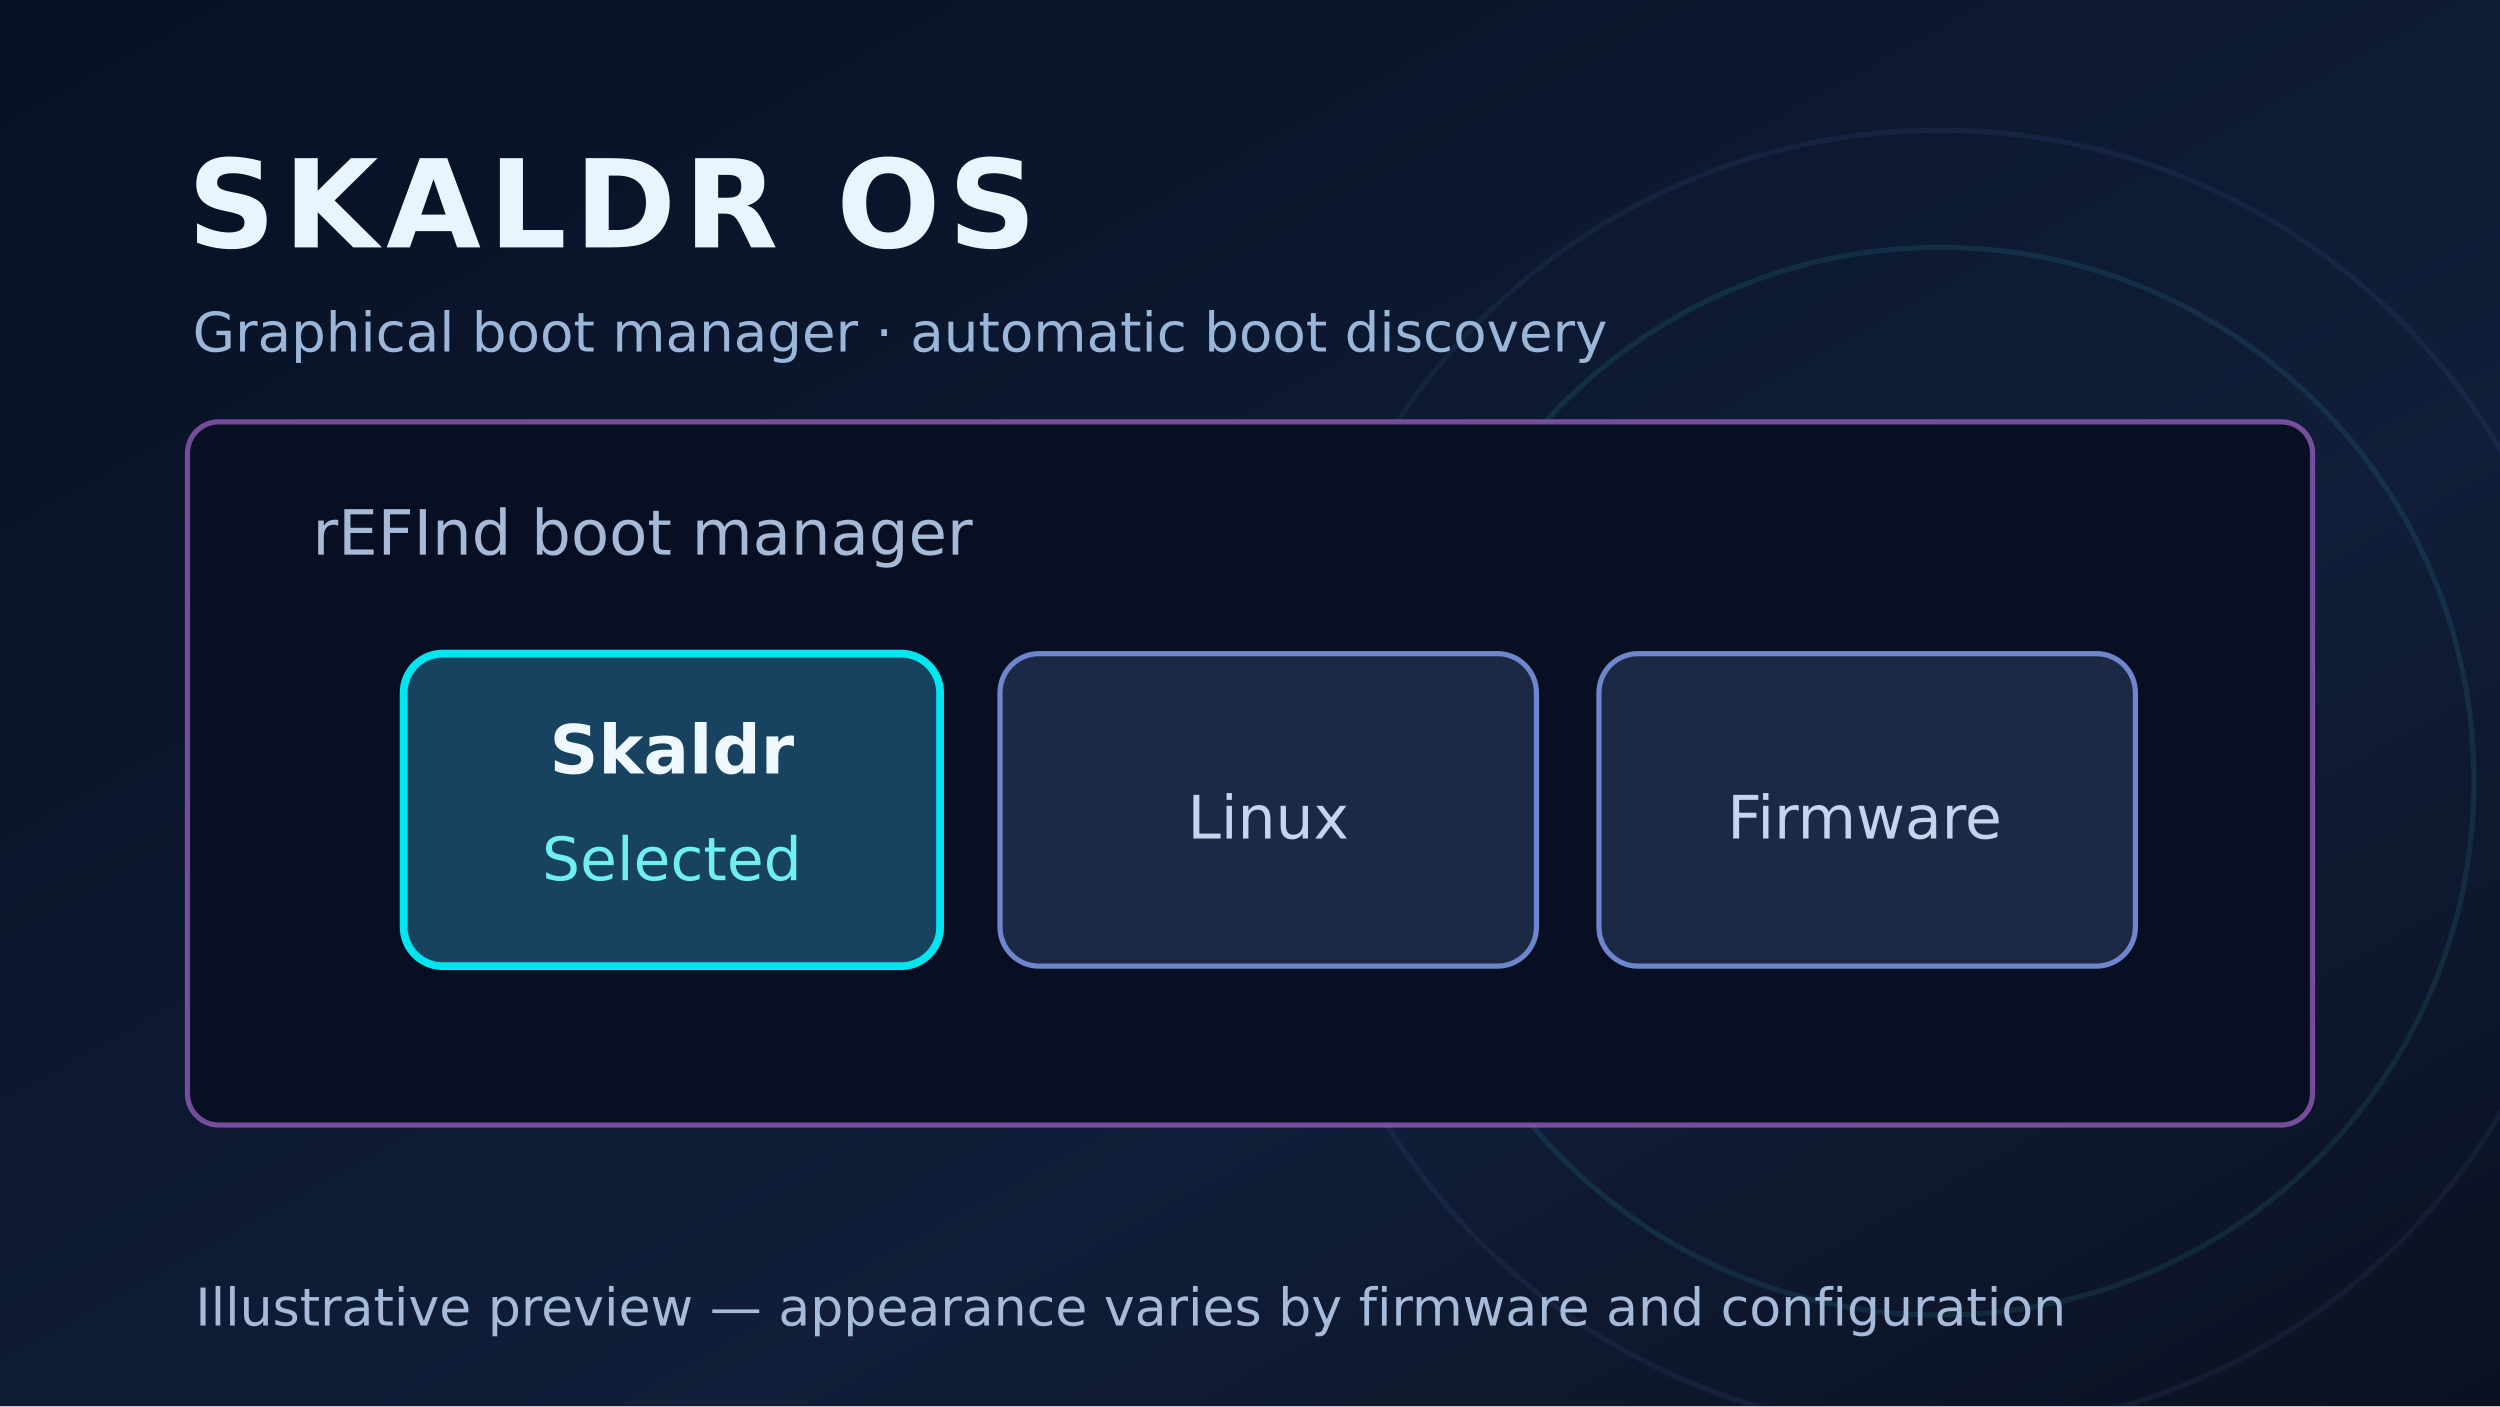
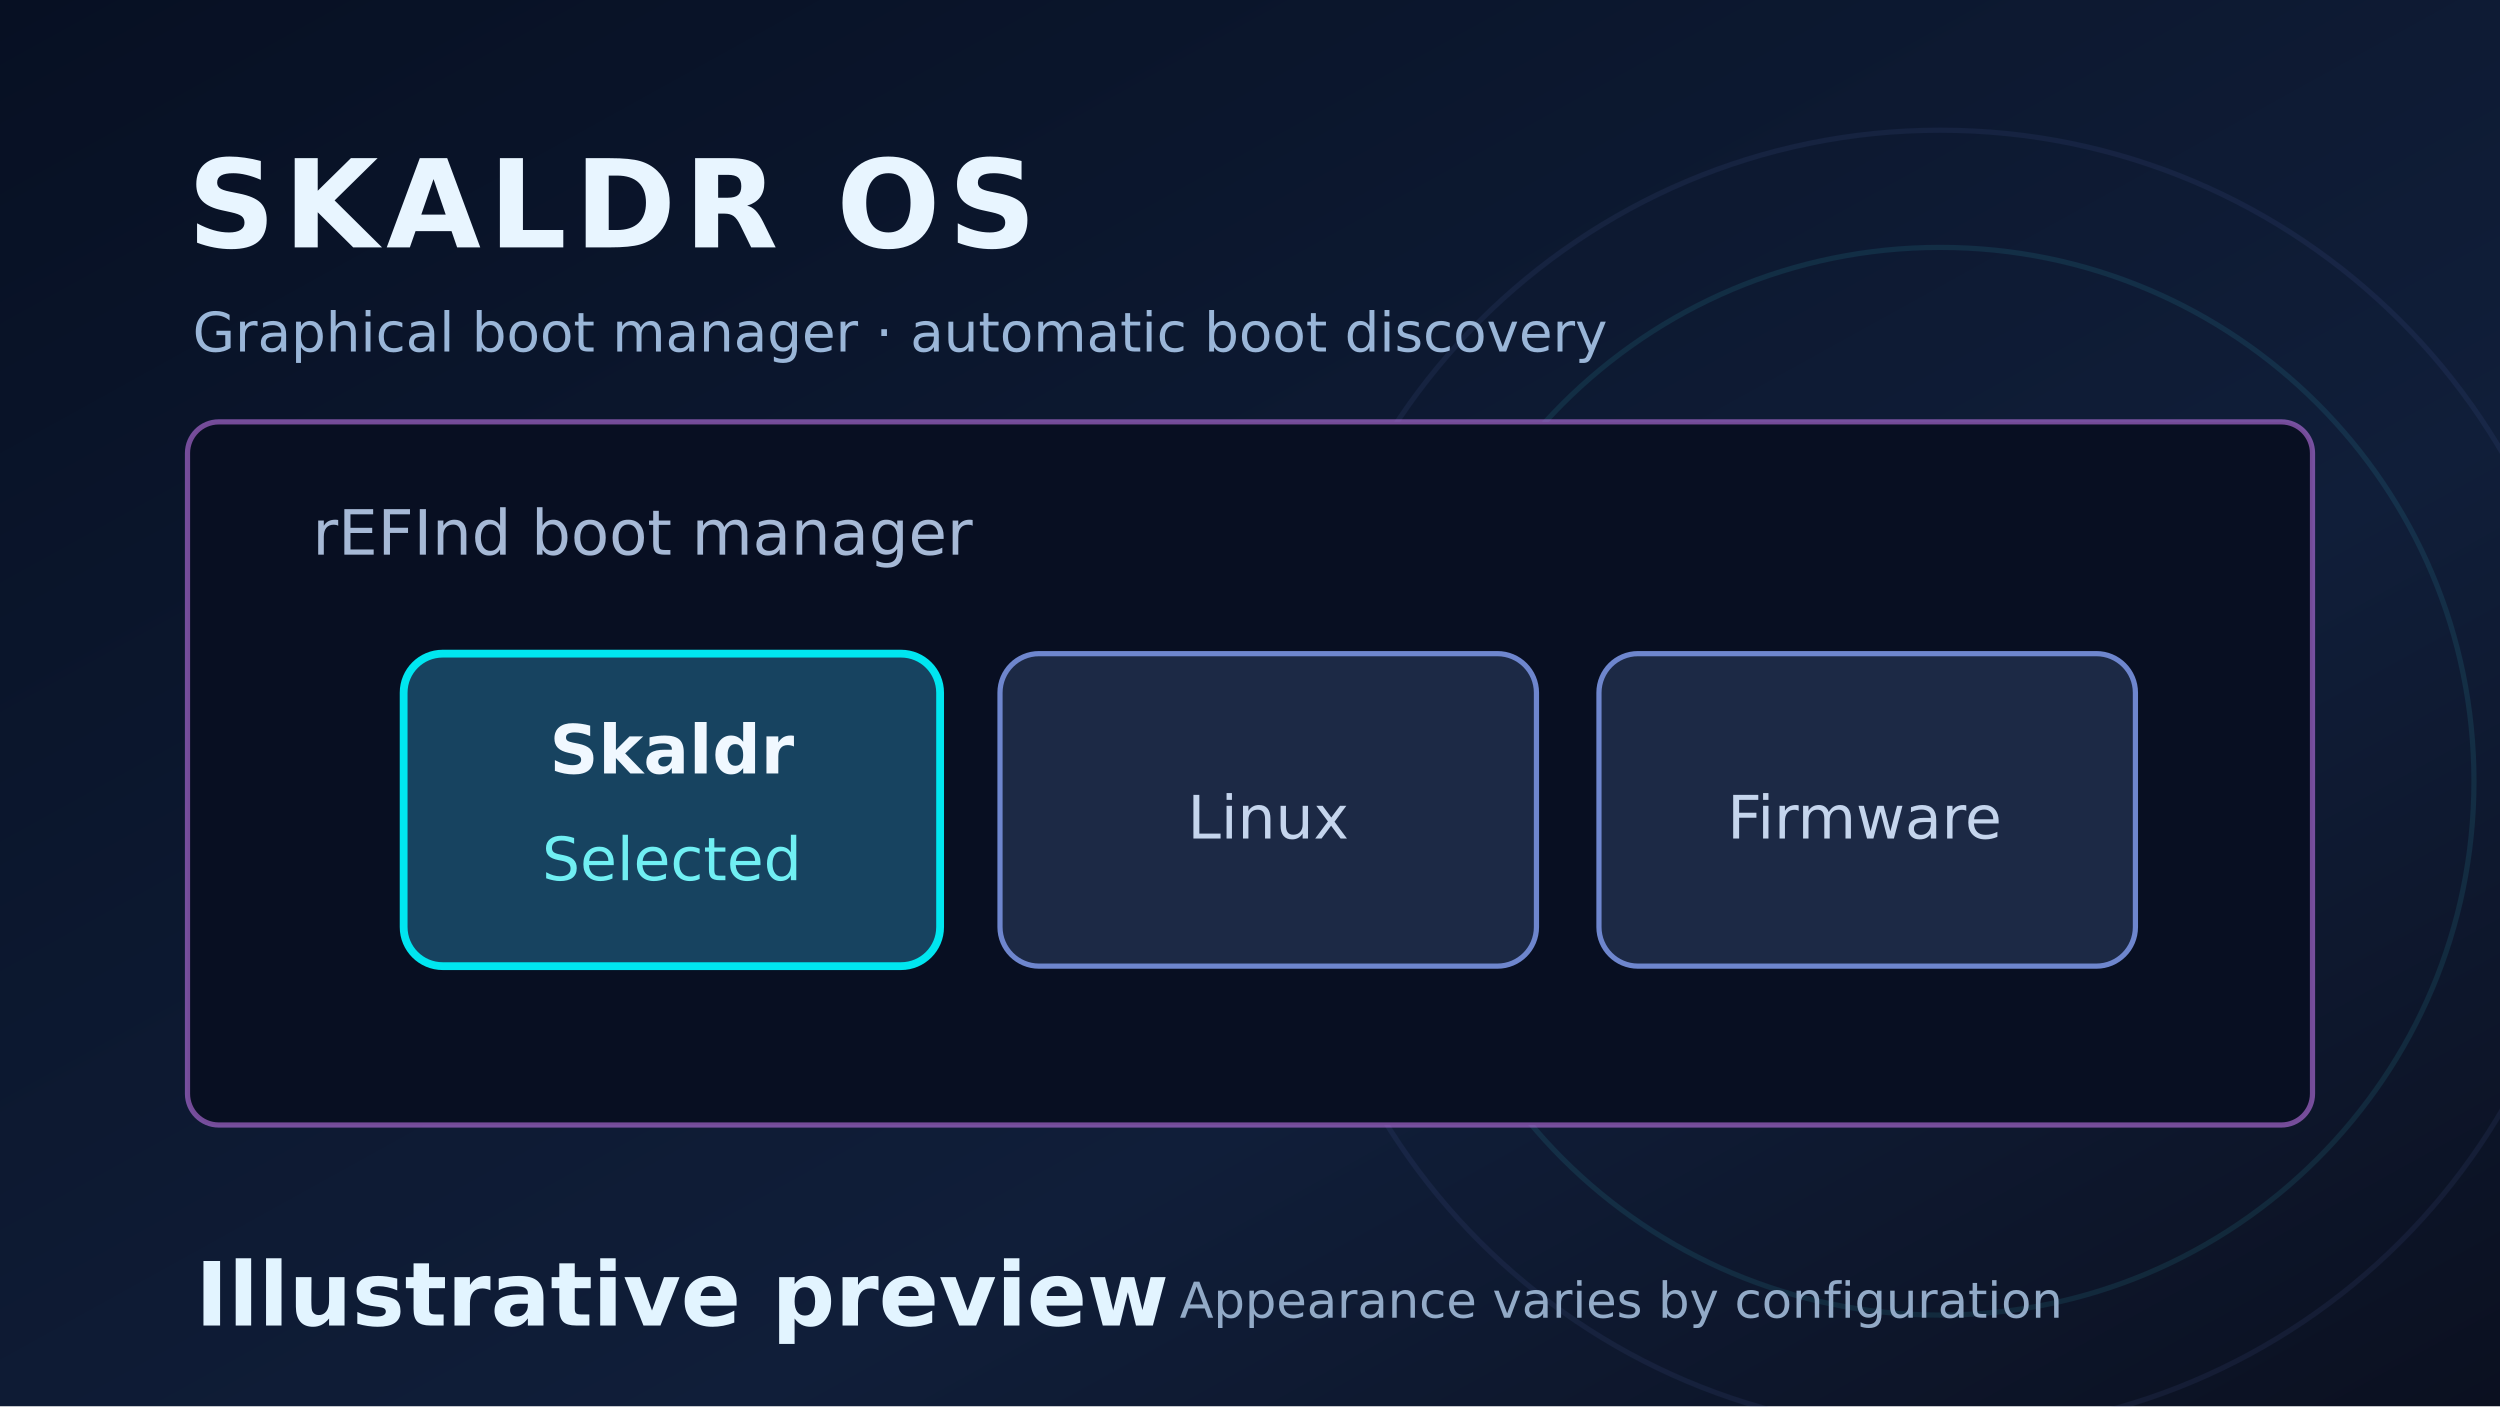
<svg xmlns="http://www.w3.org/2000/svg" width="960" height="540" viewBox="0 0 960 540">
  <defs>
    <linearGradient id="bg" x1="0" y1="0" x2="1" y2="1">
      <stop stop-color="#071023" />
      <stop offset=".65" stop-color="#101e39" />
      <stop offset="1" stop-color="#0b1020" />
    </linearGradient>
    <linearGradient id="glow" x1="0" y1="0" x2="1" y2="0">
      <stop stop-color="#00deeb" />
      <stop offset=".53" stop-color="#4e81ef" />
      <stop offset="1" stop-color="#df41e6" />
    </linearGradient>
  </defs>
  <rect width="960" height="540" fill="url(#bg)" />
  <path d="M0 0H960" stroke="url(#glow)" stroke-width="8" />
  <circle cx="745" cy="300" r="250" fill="none" stroke="#6178c8" opacity=".1" stroke-width="2" />
  <circle cx="745" cy="300" r="205" fill="none" stroke="#40f0ff" opacity=".09" stroke-width="2" />
  <text x="72" y="95" font-size="47" font-weight="800" fill="#e8f5ff" font-family="DejaVu Sans,sans-serif" letter-spacing="3">SKALDR OS</text>
  <text x="74" y="135" font-size="21" fill="#9ab6d8" font-family="DejaVu Sans,sans-serif">Graphical boot manager · automatic boot discovery</text>
  <rect x="72" y="162" width="816" height="270" rx="12" fill="#080f22" stroke="#bd73e6" stroke-opacity=".6" stroke-width="2" />
  <text x="120" y="213" fill="#a6b9d6" font-size="24" font-family="DejaVu Sans,sans-serif">rEFInd boot manager</text>
  <rect x="155" y="251" width="206" height="120" rx="15" fill="#174360" stroke="#00e6f0" stroke-width="3" />
  <rect x="384" y="251" width="206" height="120" rx="15" fill="#1c2945" stroke="#6e86ce" stroke-width="2" />
  <rect x="614" y="251" width="206" height="120" rx="15" fill="#1c2945" stroke="#6e86ce" stroke-width="2" />
  <text x="258" y="297" text-anchor="middle" fill="#f0f8ff" font-weight="bold" font-size="26" font-family="DejaVu Sans,sans-serif">Skaldr</text>
  <text x="258" y="338" text-anchor="middle" fill="#70eff3" font-size="23" font-family="DejaVu Sans,sans-serif">Selected</text>
  <text x="487" y="322" text-anchor="middle" fill="#c5d5ed" font-size="23" font-family="DejaVu Sans,sans-serif">Linux</text>
  <text x="716" y="322" text-anchor="middle" fill="#c5d5ed" font-size="23" font-family="DejaVu Sans,sans-serif">Firmware</text>
  <path d="M72 470H888" stroke="url(#glow)" stroke-width="3" opacity=".6" />
-   <text x="75" y="509" font-size="20" fill="#a6bbd9" font-family="DejaVu Sans,sans-serif">Illustrative preview — appearance varies by firmware and configuration</text>
+   <text x="75" y="509" font-size="34" font-weight="700" fill="#e2f4ff" font-family="DejaVu Sans,sans-serif">Illustrative preview</text>
+   <text x="453" y="506" font-size="19" fill="#92aac7" font-family="DejaVu Sans,sans-serif">Appearance varies by configuration</text>
</svg>
